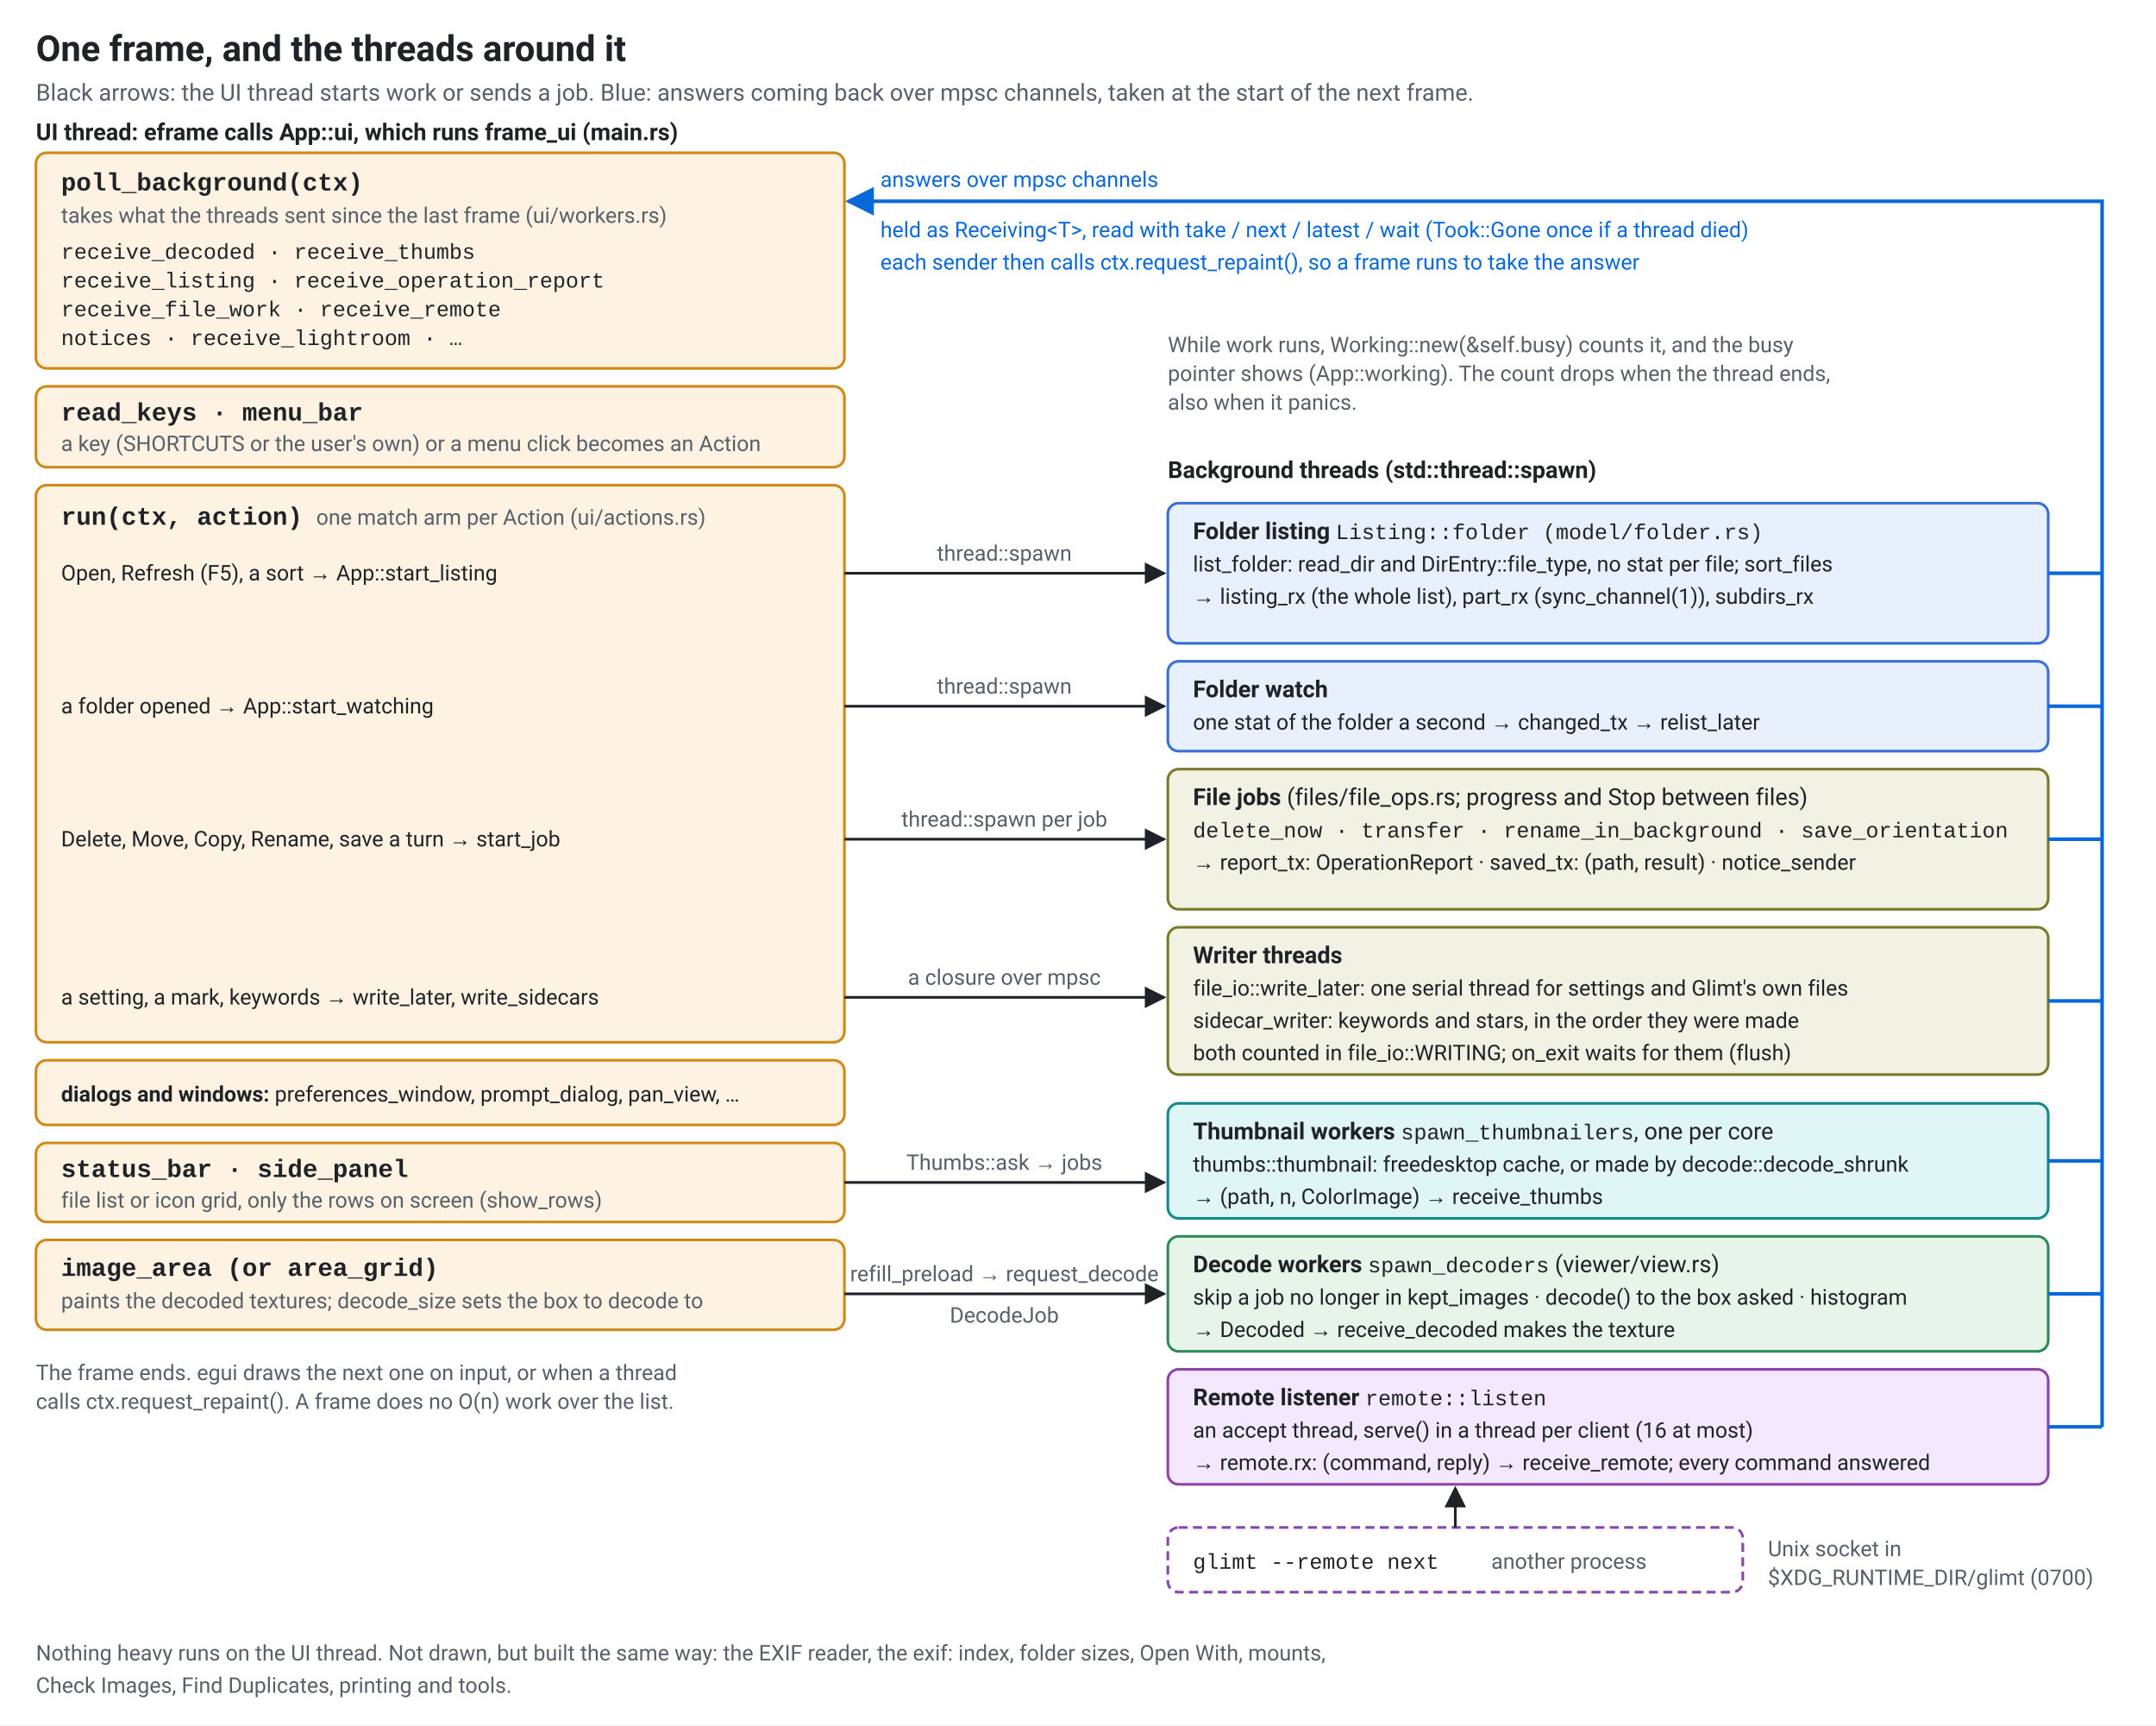
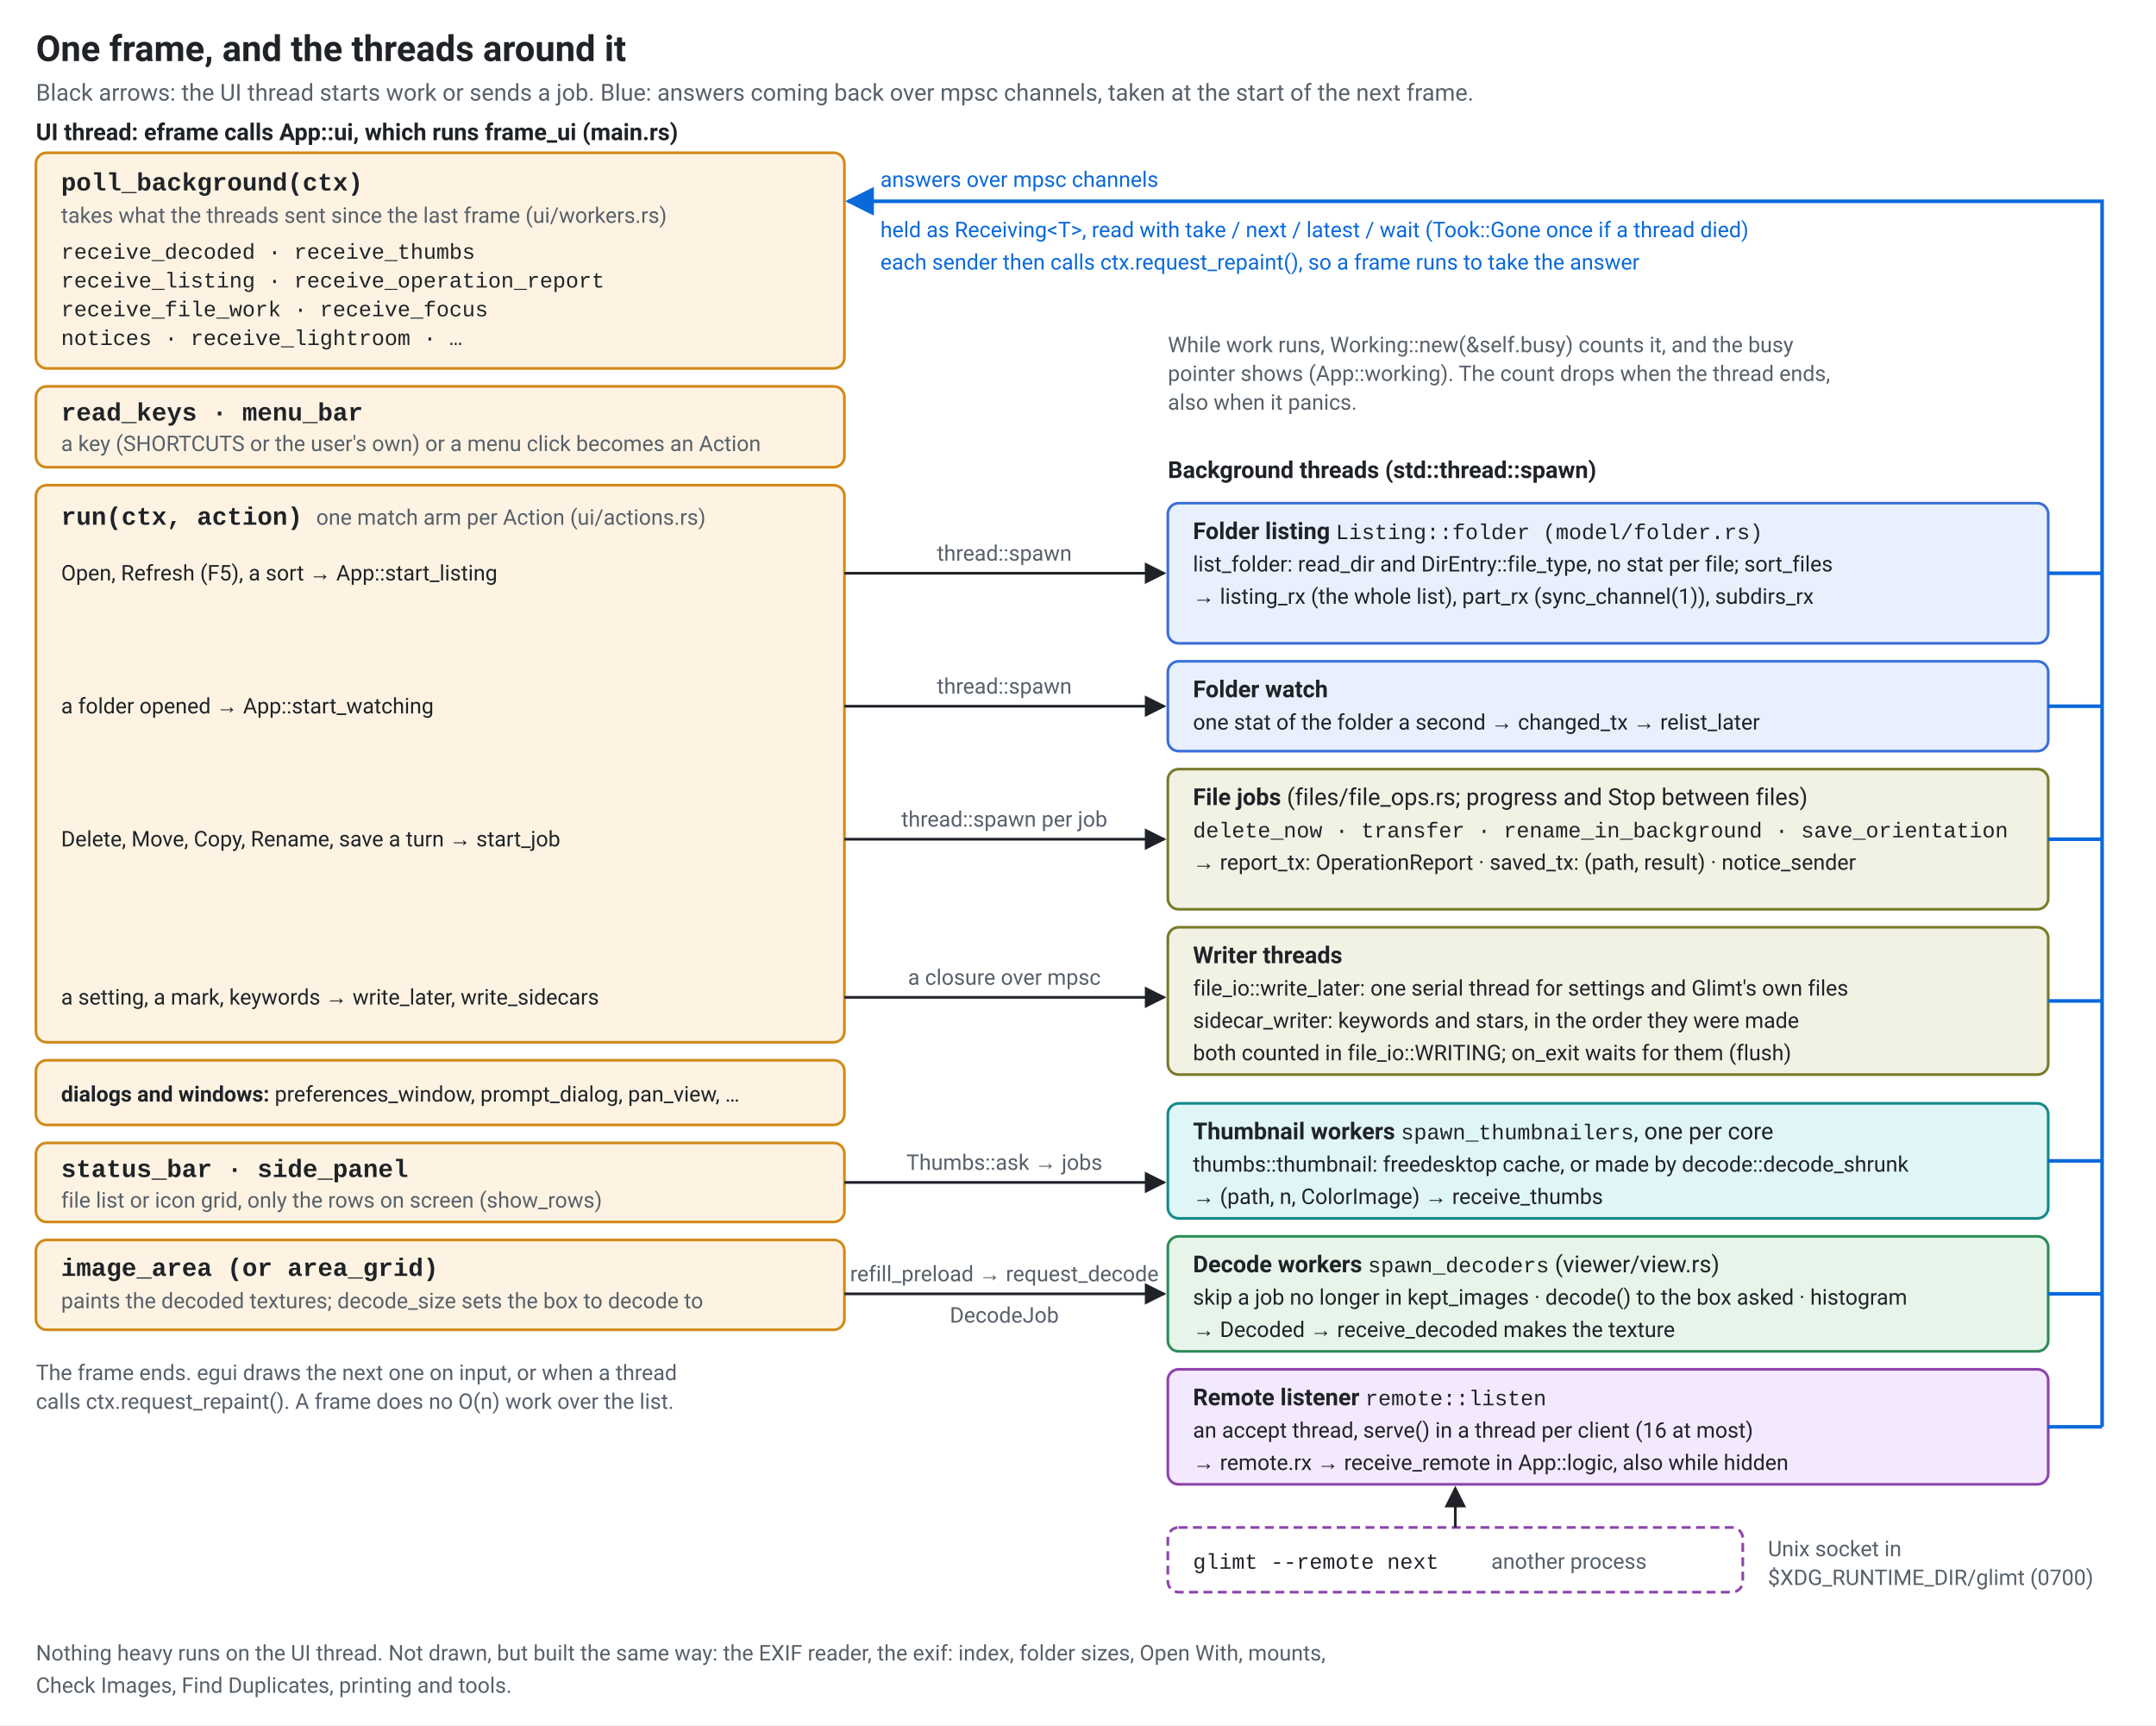
- <svg xmlns="http://www.w3.org/2000/svg" viewBox="0 0 1200 960" width="1200" height="960" role="img" aria-label="One frame of Glimt and its background threads. The UI thread's frame_ui takes what threads sent (poll_background), turns keys and clicks into an Action, runs it, and draws. Actions and drawing start threads or send them jobs: folder listing, folder watch, file jobs, writer threads, thumbnail and decode workers; the remote listener takes commands from other processes. Every thread answers over an mpsc channel held as Receiving and calls request_repaint, so the next frame picks the answer up.">
+ <svg xmlns="http://www.w3.org/2000/svg" viewBox="0 0 1200 960" width="1200" height="960" role="img" aria-label="One frame of Glimt and its background threads. The UI thread's frame_ui takes what threads sent (poll_background), turns keys and clicks into an Action, runs it, and draws. Actions and drawing start threads or send them jobs: folder listing, folder watch, file jobs, writer threads, thumbnail and decode workers; the remote listener takes commands from other processes, which App::logic takes before each frame and also while the window is hidden. Every thread answers over an mpsc channel held as Receiving and calls request_repaint, so the next frame picks the answer up.">
  <defs>
    <marker id="arrow" viewBox="0 0 10 10" refX="9" refY="5" markerWidth="8" markerHeight="8" orient="auto-start-reverse">
      <path d="M0,0 L10,5 L0,10 z" fill="#1f2328" />
    </marker>
    <marker id="arrow-blue" viewBox="0 0 10 10" refX="9" refY="5" markerWidth="8" markerHeight="8" orient="auto-start-reverse">
      <path d="M0,0 L10,5 L0,10 z" fill="#0969da" />
    </marker>
  </defs>
  <rect x="0" y="0" width="1200" height="960" fill="#ffffff" />
  <g font-family="system-ui, -apple-system, 'Segoe UI', Roboto, 'Helvetica Neue', Arial, sans-serif" fill="#1f2328">
    <text x="20" y="34" font-size="20" font-weight="700">One frame, and the threads around it</text>
    <text x="20" y="56" font-size="13" fill="#57606a">Black arrows: the UI thread starts work or sends a job. Blue: answers coming back over mpsc channels, taken at the start of the next frame.</text>
    <text x="20" y="78" font-size="13" font-weight="700">UI thread: eframe calls App::ui, which runs frame_ui (main.rs)</text>
    <rect x="20" y="85" width="450" height="120" rx="6" fill="#fef3e2" stroke="#d08a1a" stroke-width="1.5" />
    <text x="34" y="106" font-size="14" font-weight="700" font-family="ui-monospace, SFMono-Regular, Menlo, Consolas, 'Liberation Mono', monospace">poll_background(ctx)</text>
    <text x="34" y="124" font-size="12" fill="#57606a">takes what the threads sent since the last frame (ui/workers.rs)</text>
    <g font-size="12" font-family="ui-monospace, SFMono-Regular, Menlo, Consolas, 'Liberation Mono', monospace">
      <text x="34" y="144">receive_decoded · receive_thumbs</text>
      <text x="34" y="160">receive_listing · receive_operation_report</text>
-       <text x="34" y="176">receive_file_work · receive_remote</text>
+       <text x="34" y="176">receive_file_work · receive_focus</text>
      <text x="34" y="192">notices · receive_lightroom · …</text>
    </g>
    <rect x="20" y="215" width="450" height="45" rx="6" fill="#fef3e2" stroke="#d08a1a" stroke-width="1.5" />
    <text x="34" y="234" font-size="14" font-weight="700" font-family="ui-monospace, SFMono-Regular, Menlo, Consolas, 'Liberation Mono', monospace">read_keys · menu_bar</text>
    <text x="34" y="251" font-size="12" fill="#57606a">a key (SHORTCUTS or the user's own) or a menu click becomes an Action</text>
    <rect x="20" y="270" width="450" height="310" rx="6" fill="#fef3e2" stroke="#d08a1a" stroke-width="1.5" />
    <text x="34" y="292" font-size="14" font-weight="700" font-family="ui-monospace, SFMono-Regular, Menlo, Consolas, 'Liberation Mono', monospace">run(ctx, action)</text>
    <text x="176" y="292" font-size="12" fill="#57606a">one match arm per Action (ui/actions.rs)</text>
    <g font-size="12">
      <text x="34" y="323">Open, Refresh (F5), a sort → App::start_listing</text>
      <text x="34" y="397">a folder opened → App::start_watching</text>
      <text x="34" y="471">Delete, Move, Copy, Rename, save a turn → start_job</text>
      <text x="34" y="559">a setting, a mark, keywords → write_later, write_sidecars</text>
    </g>
    <rect x="20" y="590" width="450" height="36" rx="6" fill="#fef3e2" stroke="#d08a1a" stroke-width="1.5" />
    <text x="34" y="613" font-size="12">
      <tspan font-weight="700">dialogs and windows:</tspan> preferences_window, prompt_dialog, pan_view, …</text>
    <rect x="20" y="636" width="450" height="44" rx="6" fill="#fef3e2" stroke="#d08a1a" stroke-width="1.5" />
    <text x="34" y="655" font-size="14" font-weight="700" font-family="ui-monospace, SFMono-Regular, Menlo, Consolas, 'Liberation Mono', monospace">status_bar · side_panel</text>
    <text x="34" y="672" font-size="12" fill="#57606a">file list or icon grid, only the rows on screen (show_rows)</text>
    <rect x="20" y="690" width="450" height="50" rx="6" fill="#fef3e2" stroke="#d08a1a" stroke-width="1.5" />
    <text x="34" y="710" font-size="14" font-weight="700" font-family="ui-monospace, SFMono-Regular, Menlo, Consolas, 'Liberation Mono', monospace">image_area (or area_grid)</text>
    <text x="34" y="728" font-size="12" fill="#57606a">paints the decoded textures; decode_size sets the box to decode to</text>
    <text x="20" y="768" font-size="12" fill="#57606a">The frame ends. egui draws the next one on input, or when a thread</text>
    <text x="20" y="784" font-size="12" fill="#57606a">calls ctx.request_repaint(). A frame does no O(n) work over the list.</text>
    <g font-size="12" fill="#57606a" text-anchor="middle">
      <line x1="470" y1="319" x2="648" y2="319" stroke="#1f2328" stroke-width="1.5" marker-end="url(#arrow)" />
      <text x="559" y="312">thread::spawn</text>
      <line x1="470" y1="393" x2="648" y2="393" stroke="#1f2328" stroke-width="1.5" marker-end="url(#arrow)" />
      <text x="559" y="386">thread::spawn</text>
      <line x1="470" y1="467" x2="648" y2="467" stroke="#1f2328" stroke-width="1.5" marker-end="url(#arrow)" />
      <text x="559" y="460">thread::spawn per job</text>
      <line x1="470" y1="555" x2="648" y2="555" stroke="#1f2328" stroke-width="1.5" marker-end="url(#arrow)" />
      <text x="559" y="548">a closure over mpsc</text>
      <line x1="470" y1="658" x2="648" y2="658" stroke="#1f2328" stroke-width="1.5" marker-end="url(#arrow)" />
      <text x="559" y="651">Thumbs::ask → jobs</text>
      <line x1="470" y1="720" x2="648" y2="720" stroke="#1f2328" stroke-width="1.5" marker-end="url(#arrow)" />
      <text x="559" y="713">refill_preload → request_decode</text>
      <text x="559" y="736">DecodeJob</text>
    </g>
    <text x="650" y="196" font-size="12" fill="#57606a">While work runs, Working::new(&amp;self.busy) counts it, and the busy</text>
    <text x="650" y="212" font-size="12" fill="#57606a">pointer shows (App::working). The count drops when the thread ends,</text>
    <text x="650" y="228" font-size="12" fill="#57606a">also when it panics.</text>
    <text x="650" y="266" font-size="13" font-weight="700">Background threads (std::thread::spawn)</text>
    <rect x="650" y="280" width="490" height="78" rx="6" fill="#e8f0fe" stroke="#3b6fd8" stroke-width="1.5" />
    <text x="664" y="300" font-size="13">
      <tspan font-weight="700">Folder listing</tspan>
      <tspan font-family="ui-monospace, SFMono-Regular, Menlo, Consolas, 'Liberation Mono', monospace" font-size="12">Listing::folder (model/folder.rs)</tspan>
    </text>
    <text x="664" y="318" font-size="12">list_folder: read_dir and DirEntry::file_type, no stat per file; sort_files</text>
    <text x="664" y="336" font-size="12">→ listing_rx (the whole list), part_rx (sync_channel(1)), subdirs_rx</text>
    <rect x="650" y="368" width="490" height="50" rx="6" fill="#e8f0fe" stroke="#3b6fd8" stroke-width="1.5" />
    <text x="664" y="388" font-size="13" font-weight="700">Folder watch</text>
    <text x="664" y="406" font-size="12">one stat of the folder a second → changed_tx → relist_later</text>
    <rect x="650" y="428" width="490" height="78" rx="6" fill="#f1f1e4" stroke="#7a7a2a" stroke-width="1.5" />
    <text x="664" y="448" font-size="13">
      <tspan font-weight="700">File jobs</tspan> (files/file_ops.rs; progress and Stop between files)</text>
    <text x="664" y="466" font-size="12" font-family="ui-monospace, SFMono-Regular, Menlo, Consolas, 'Liberation Mono', monospace">delete_now · transfer · rename_in_background · save_orientation</text>
    <text x="664" y="484" font-size="12">→ report_tx: OperationReport · saved_tx: (path, result) · notice_sender</text>
    <rect x="650" y="516" width="490" height="82" rx="6" fill="#f1f1e4" stroke="#7a7a2a" stroke-width="1.5" />
    <text x="664" y="536" font-size="13" font-weight="700">Writer threads</text>
    <text x="664" y="554" font-size="12">file_io::write_later: one serial thread for settings and Glimt's own files</text>
    <text x="664" y="572" font-size="12">sidecar_writer: keywords and stars, in the order they were made</text>
    <text x="664" y="590" font-size="12">both counted in file_io::WRITING; on_exit waits for them (flush)</text>
    <rect x="650" y="614" width="490" height="64" rx="6" fill="#e0f5f5" stroke="#138a8a" stroke-width="1.5" />
    <text x="664" y="634" font-size="13">
      <tspan font-weight="700">Thumbnail workers</tspan>
      <tspan font-family="ui-monospace, SFMono-Regular, Menlo, Consolas, 'Liberation Mono', monospace" font-size="12">spawn_thumbnailers</tspan>, one per core</text>
    <text x="664" y="652" font-size="12">thumbs::thumbnail: freedesktop cache, or made by decode::decode_shrunk</text>
    <text x="664" y="670" font-size="12">→ (path, n, ColorImage) → receive_thumbs</text>
    <rect x="650" y="688" width="490" height="64" rx="6" fill="#e6f4ea" stroke="#2e8b57" stroke-width="1.5" />
    <text x="664" y="708" font-size="13">
      <tspan font-weight="700">Decode workers</tspan>
      <tspan font-family="ui-monospace, SFMono-Regular, Menlo, Consolas, 'Liberation Mono', monospace" font-size="12">spawn_decoders</tspan> (viewer/view.rs)</text>
    <text x="664" y="726" font-size="12">skip a job no longer in kept_images · decode() to the box asked · histogram</text>
    <text x="664" y="744" font-size="12">→ Decoded → receive_decoded makes the texture</text>
    <rect x="650" y="762" width="490" height="64" rx="6" fill="#f3e8fd" stroke="#8e44ad" stroke-width="1.5" />
    <text x="664" y="782" font-size="13">
      <tspan font-weight="700">Remote listener</tspan>
      <tspan font-family="ui-monospace, SFMono-Regular, Menlo, Consolas, 'Liberation Mono', monospace" font-size="12">remote::listen</tspan>
    </text>
    <text x="664" y="800" font-size="12">an accept thread, serve() in a thread per client (16 at most)</text>
-     <text x="664" y="818" font-size="12">→ remote.rx: (command, reply) → receive_remote; every command answered</text>
+     <text x="664" y="818" font-size="12">→ remote.rx → receive_remote in App::logic, also while hidden</text>
    <rect x="650" y="850" width="320" height="36" rx="6" fill="#ffffff" stroke="#8e44ad" stroke-width="1.5" stroke-dasharray="5 3" />
    <text x="664" y="873" font-size="12" font-family="ui-monospace, SFMono-Regular, Menlo, Consolas, 'Liberation Mono', monospace">glimt --remote next</text>
    <text x="830" y="873" font-size="12" fill="#57606a">another process</text>
    <line x1="810" y1="850" x2="810" y2="828" stroke="#1f2328" stroke-width="1.5" marker-end="url(#arrow)" />
    <text x="984" y="866" font-size="12" fill="#57606a">Unix socket in</text>
    <text x="984" y="882" font-size="12" fill="#57606a">$XDG_RUNTIME_DIR/glimt (0700)</text>
    <g stroke="#0969da" stroke-width="2" fill="none">
      <line x1="1140" y1="319" x2="1170" y2="319" />
      <line x1="1140" y1="393" x2="1170" y2="393" />
      <line x1="1140" y1="467" x2="1170" y2="467" />
      <line x1="1140" y1="557" x2="1170" y2="557" />
      <line x1="1140" y1="646" x2="1170" y2="646" />
      <line x1="1140" y1="720" x2="1170" y2="720" />
      <line x1="1140" y1="794" x2="1170" y2="794" />
      <polyline points="1170,794 1170,112 472,112" marker-end="url(#arrow-blue)" />
    </g>
    <g font-size="12" fill="#0969da">
      <text x="490" y="104">answers over mpsc channels</text>
      <text x="490" y="132">held as Receiving&lt;T&gt;, read with take / next / latest / wait (Took::Gone once if a thread died)</text>
      <text x="490" y="150">each sender then calls ctx.request_repaint(), so a frame runs to take the answer</text>
    </g>
    <text x="20" y="924" font-size="12" fill="#57606a">Nothing heavy runs on the UI thread. Not drawn, but built the same way: the EXIF reader, the exif: index, folder sizes, Open With, mounts,</text>
    <text x="20" y="942" font-size="12" fill="#57606a">Check Images, Find Duplicates, printing and tools.</text>
  </g>
</svg>
